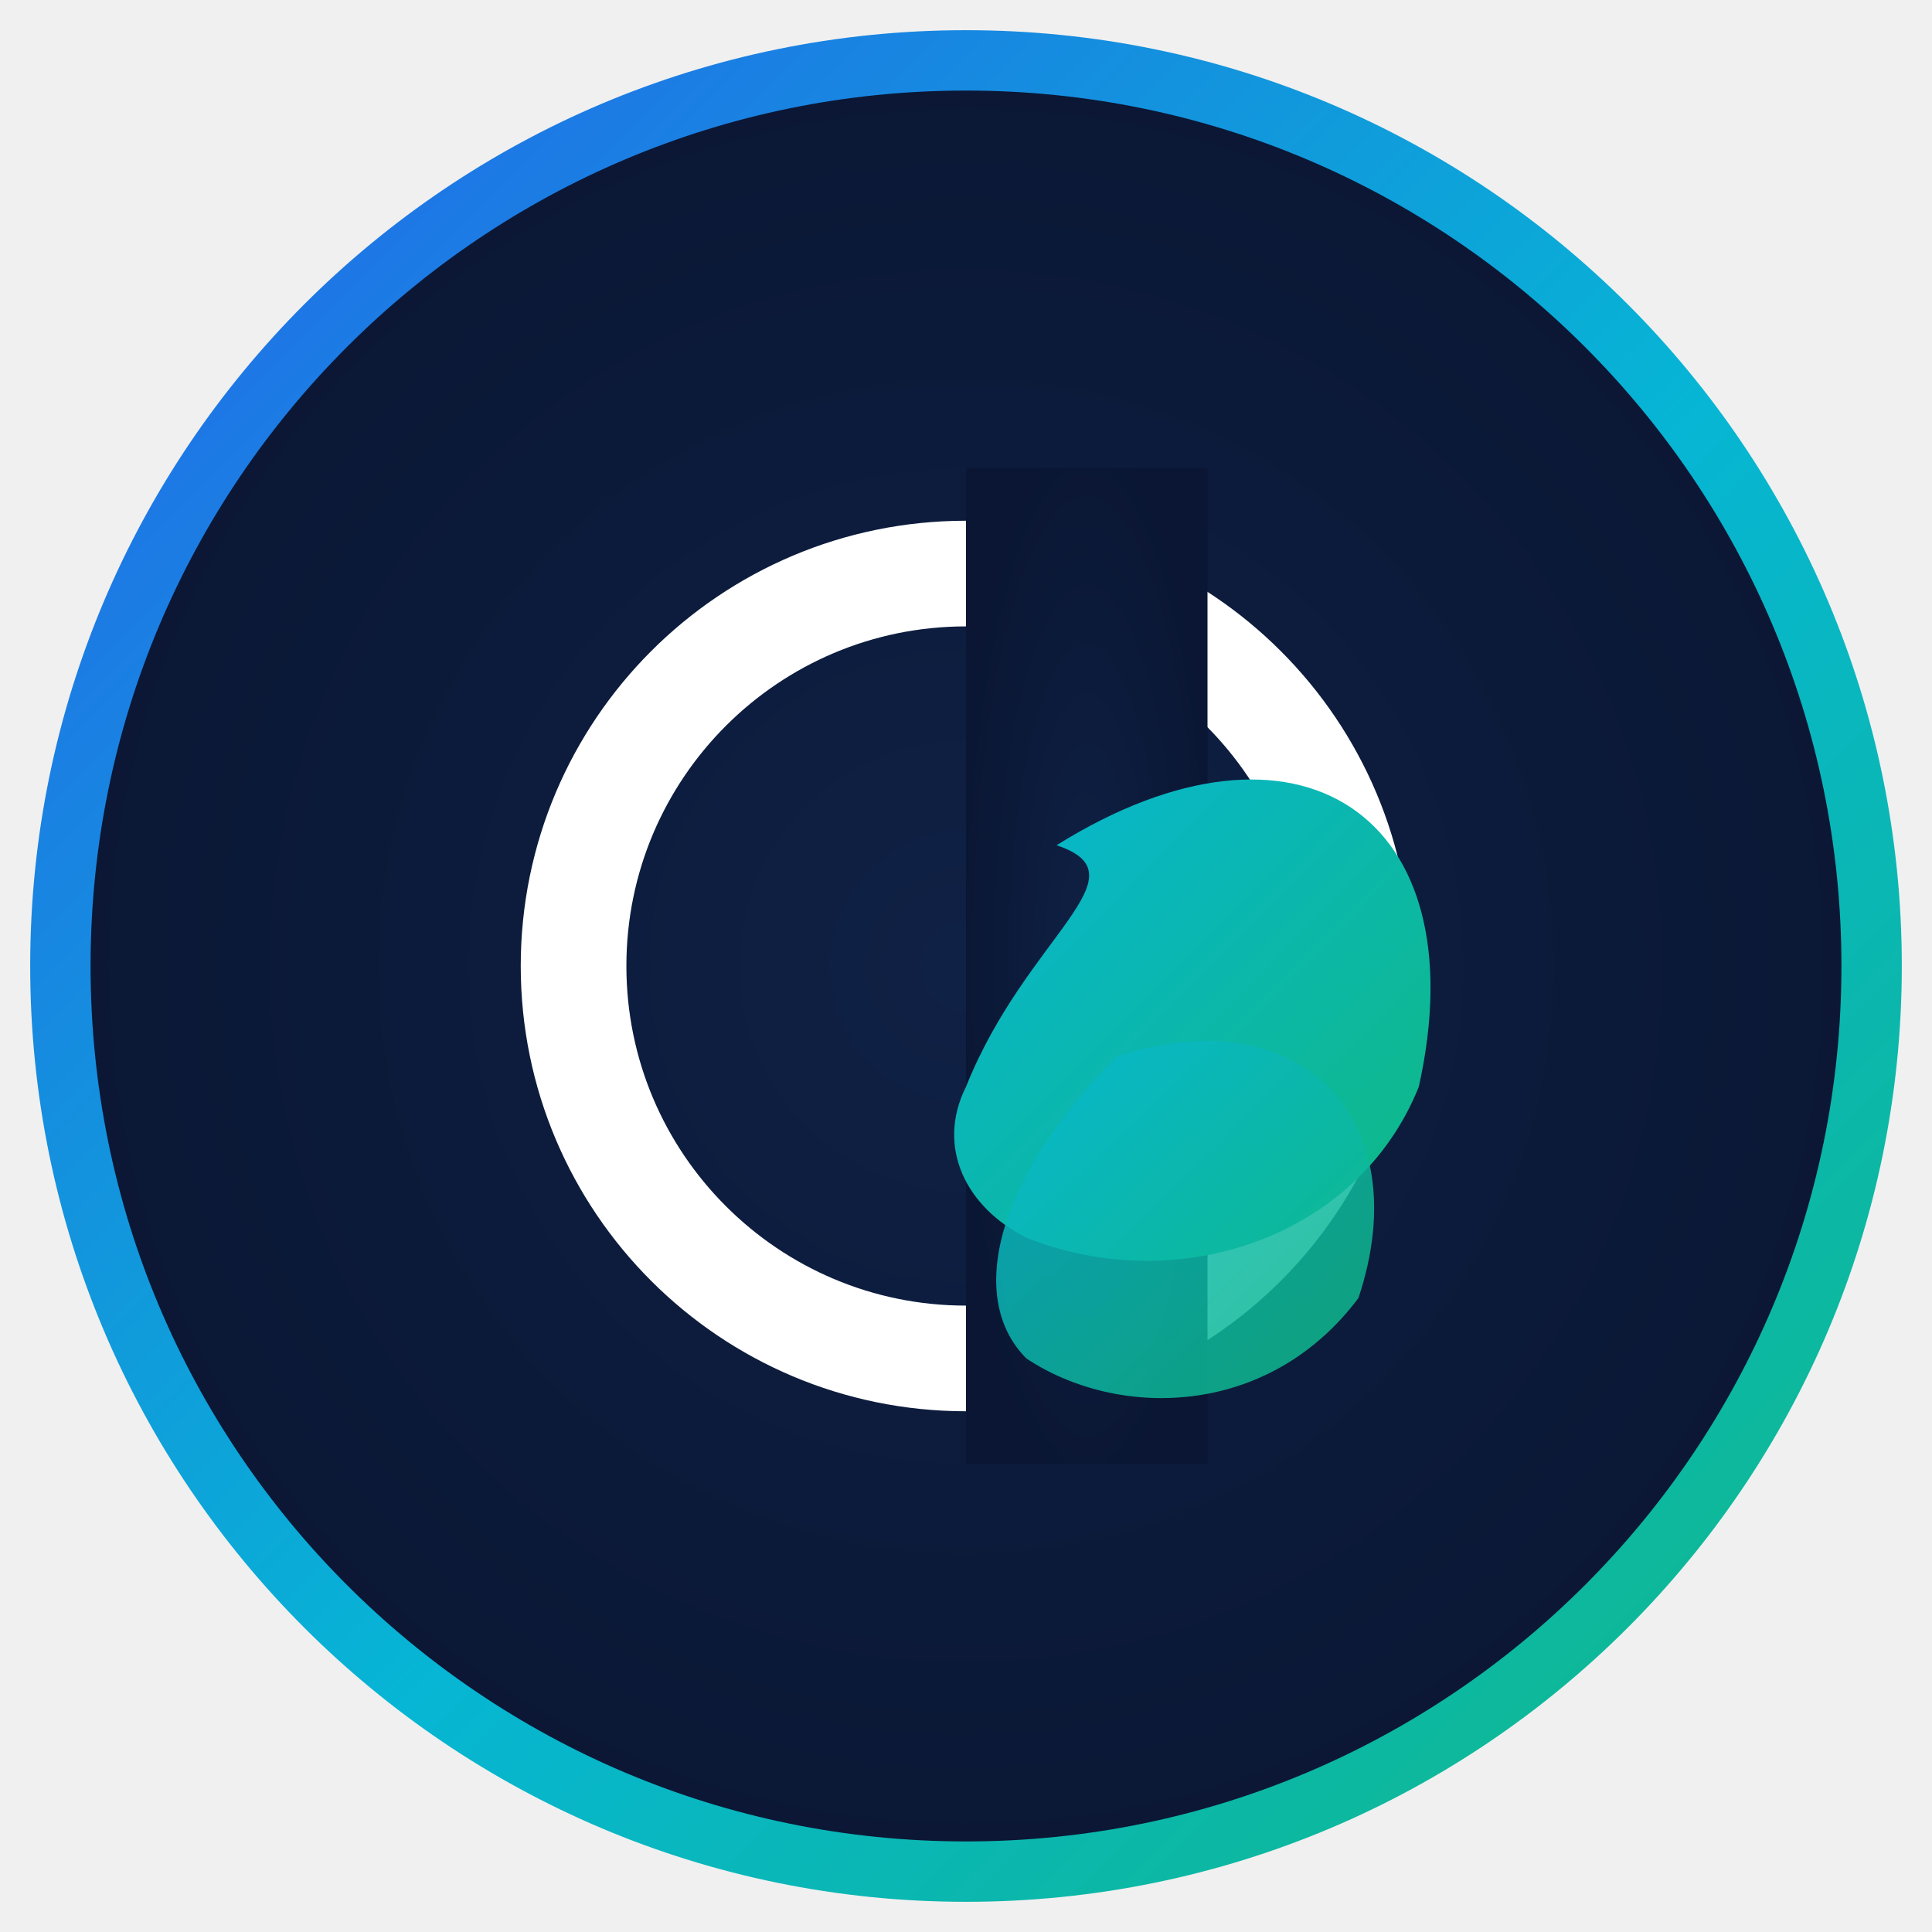
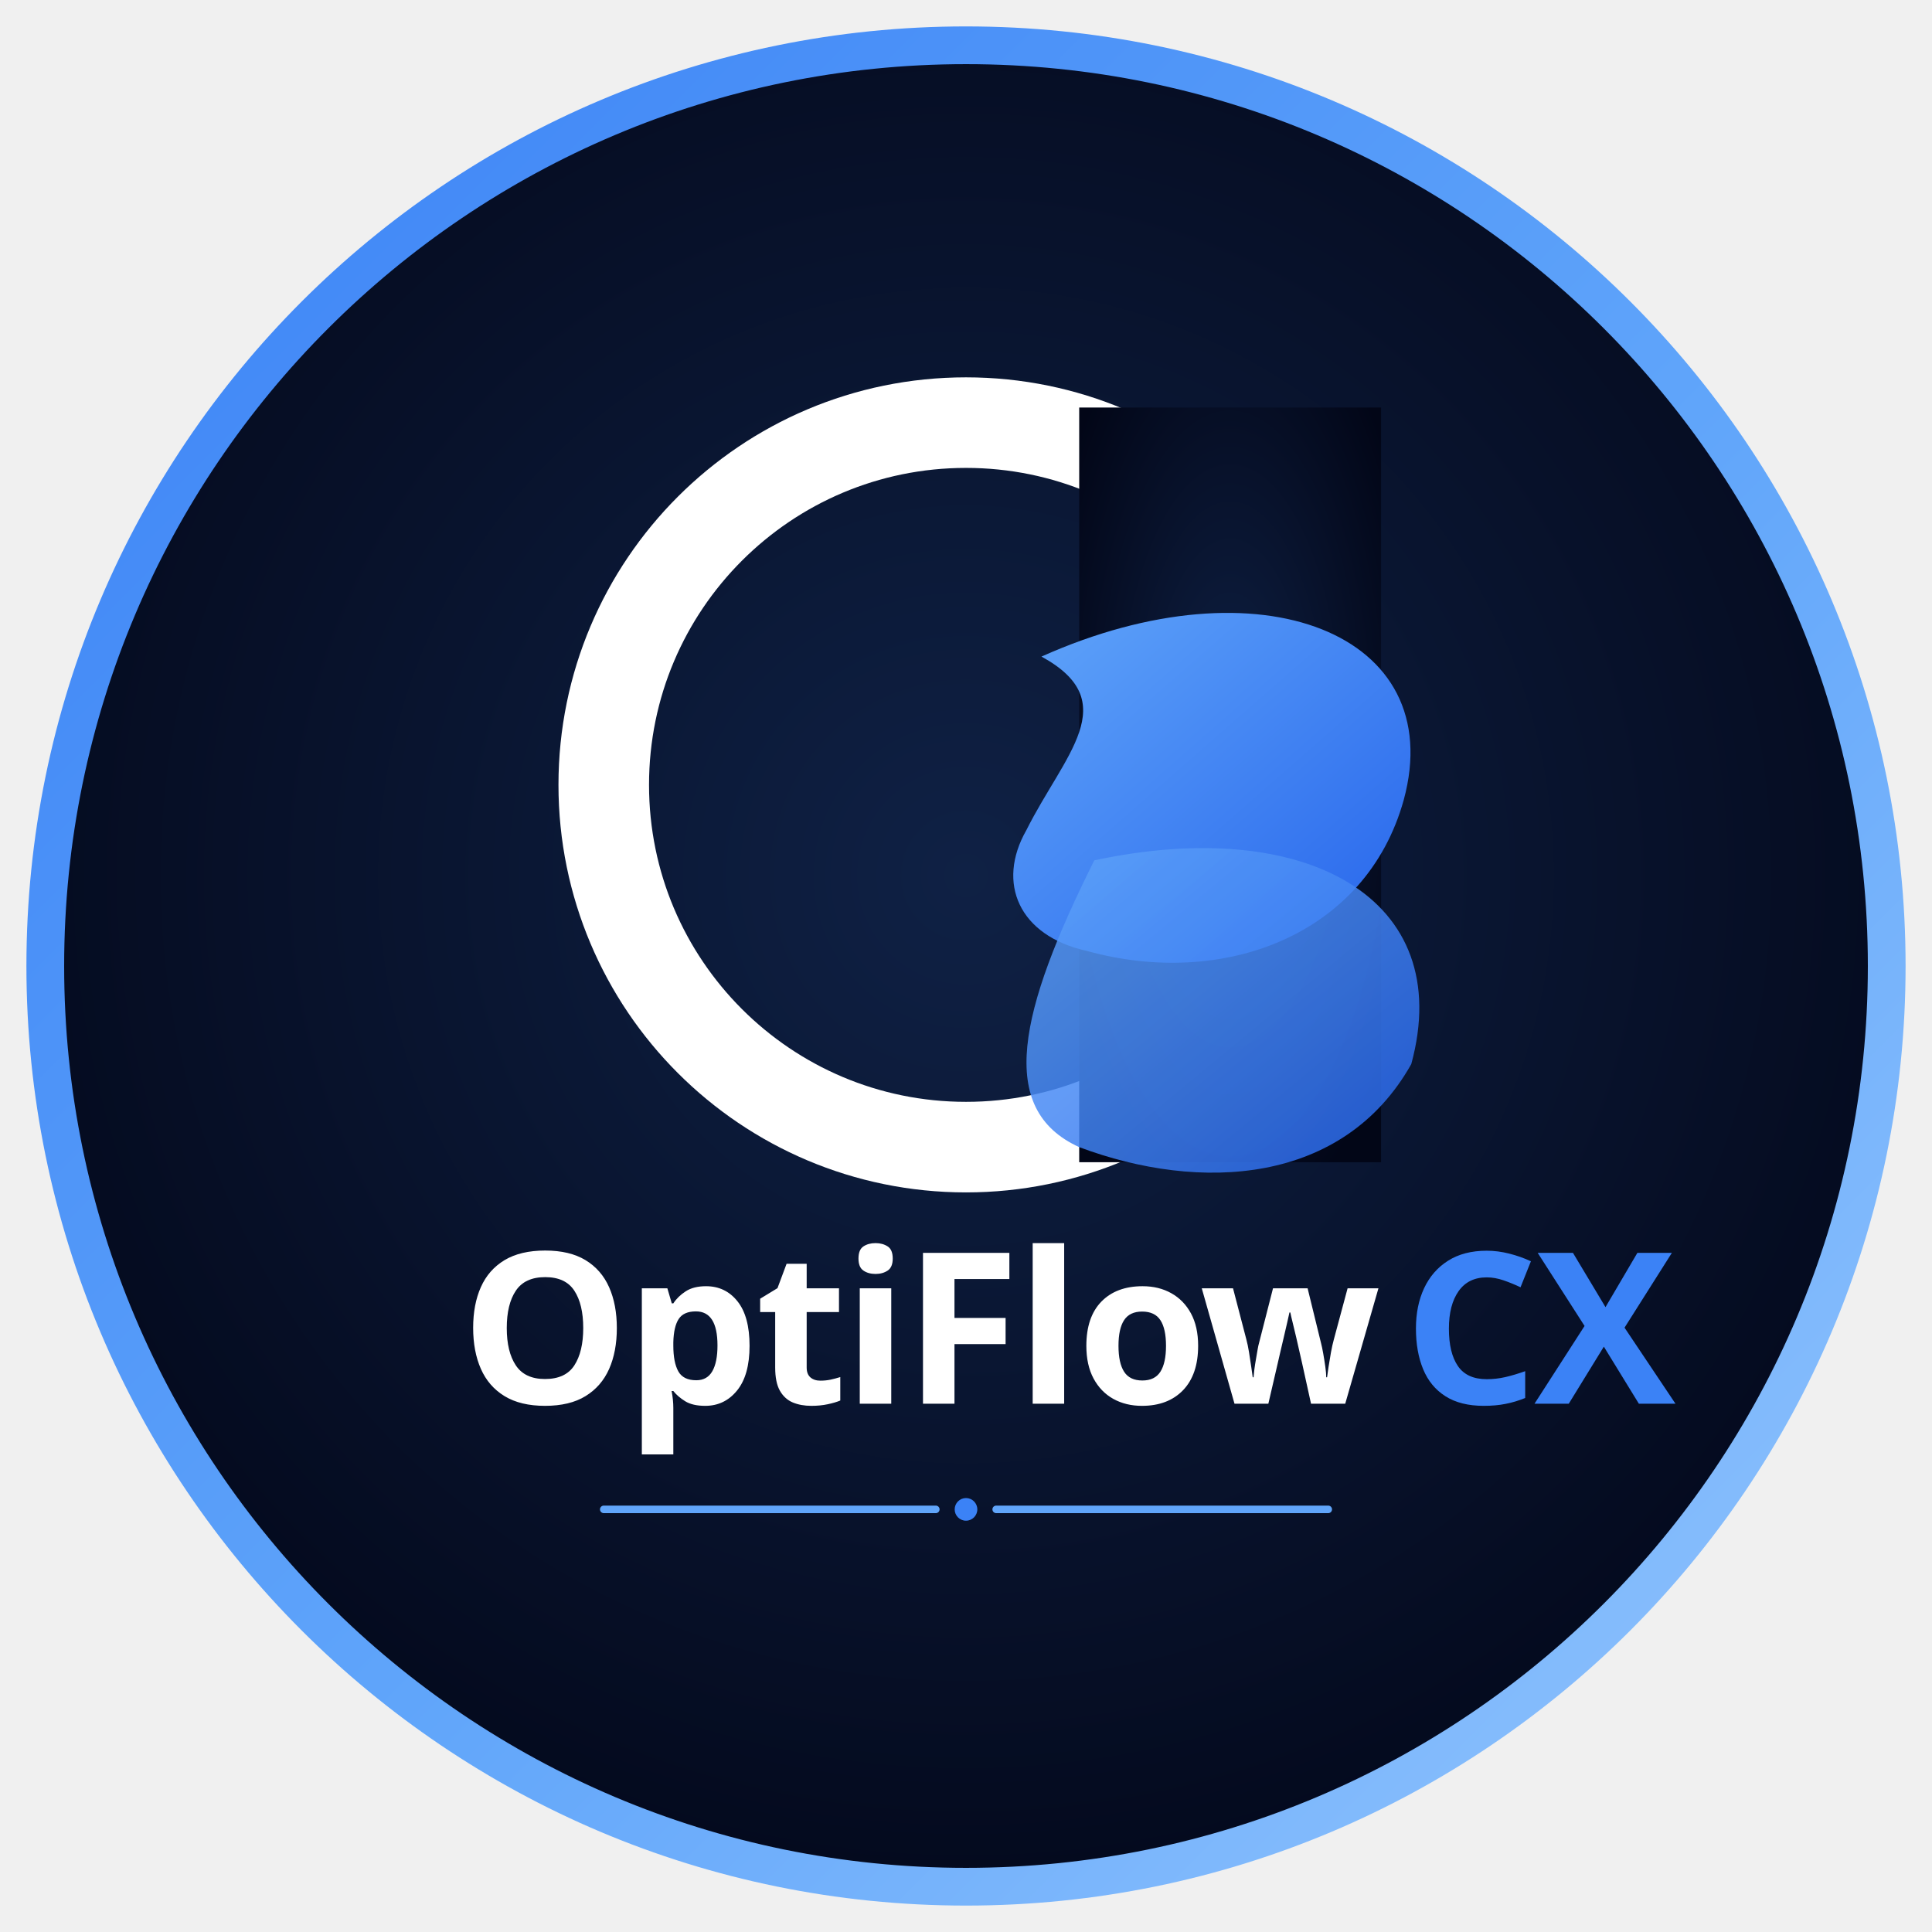
- <svg xmlns="http://www.w3.org/2000/svg" viewBox="0 0 128 128" role="img" aria-label="OptiFlow CX">
+ <svg xmlns="http://www.w3.org/2000/svg" viewBox="0 0 512 512" role="img" aria-label="OptiFlow CX">
  <defs>
    <linearGradient id="ring" x1="0" y1="0" x2="1" y2="1">
-       <stop offset="0%" stop-color="#2563EB" />
-       <stop offset="55%" stop-color="#06B6D4" />
-       <stop offset="100%" stop-color="#10B981" />
+       <stop offset="0%" stop-color="#3B82F6" />
+       <stop offset="55%" stop-color="#60A5FA" />
+       <stop offset="100%" stop-color="#93C5FD" />
    </linearGradient>
    <linearGradient id="wing" x1="0" y1="0" x2="1" y2="1">
-       <stop offset="0%" stop-color="#06B6D4" />
-       <stop offset="100%" stop-color="#10B981" />
+       <stop offset="0%" stop-color="#60A5FA" />
+       <stop offset="100%" stop-color="#2563EB" />
    </linearGradient>
-     <radialGradient id="core" cx="50%" cy="50%" r="55%">
+     <radialGradient id="core" cx="50%" cy="45%" r="65%">
      <stop offset="0%" stop-color="#0F2145" />
-       <stop offset="100%" stop-color="#0A1633" />
+       <stop offset="100%" stop-color="#020617" />
    </radialGradient>
  </defs>
-   <circle cx="64" cy="64" r="60" fill="url(#core)" stroke="url(#ring)" stroke-width="4" />
-   <g transform="translate(64 64)">
-     <circle r="26" fill="none" stroke="#FFFFFF" stroke-width="7" />
-     <path d="M 0 -33 L 16 -33 L 16 33 L 0 33 Z" fill="url(#core)" />
-     <path d="M 6 -8 C 22 -18 34 -10 30 8 C 26 18 14 22 4 18 C 0 16 -2 12 0 8 C 4 -2 12 -6 6 -8 Z" fill="url(#wing)" />
-     <path d="M 10 6 C 22 2 30 10 26 22 C 20 30 10 30 4 26 C 0 22 2 14 10 6 Z" fill="url(#wing)" opacity="0.85" />
+   <circle cx="256" cy="256" r="244" fill="url(#core)" stroke="url(#ring)" stroke-width="10" />
+   <g transform="translate(256 208)">
+     <circle r="96" fill="none" stroke="#FFFFFF" stroke-width="24" stroke-linecap="round" />
+     <path d="M 30 -100 L 110 -100 L 110 100 L 30 100 Z" fill="url(#core)" />
+     <path d="M 20 -34          C 78 -60 128 -40 116 4          C 106 40 68 54 32 44          C 14 40 8 26 16 12          C 26 -8 42 -22 20 -34 Z" fill="url(#wing)" />
+     <path d="M 34 20          C 90 8 130 30 118 74          C 100 106 62 108 30 96          C 8 86 14 60 34 20 Z" fill="url(#wing)" opacity="0.85" />
+   </g>
+   <g transform="translate(256 372)" text-anchor="middle" font-family="'Sora','Space Grotesk',system-ui,sans-serif" font-weight="700">
+     <text x="-12" y="0" fill="#FFFFFF" font-size="56" letter-spacing="-1">OptiFlow</text>
+     <text x="152" y="0" fill="#3B82F6" font-size="56" letter-spacing="-1">CX</text>
+   </g>
+   <g transform="translate(256 400)">
+     <line x1="-96" y1="0" x2="-8" y2="0" stroke="#60A5FA" stroke-width="2" stroke-linecap="round" />
+     <line x1="8" y1="0" x2="96" y2="0" stroke="#60A5FA" stroke-width="2" stroke-linecap="round" />
+     <circle cx="0" cy="0" r="3" fill="#3B82F6" />
  </g>
</svg>
